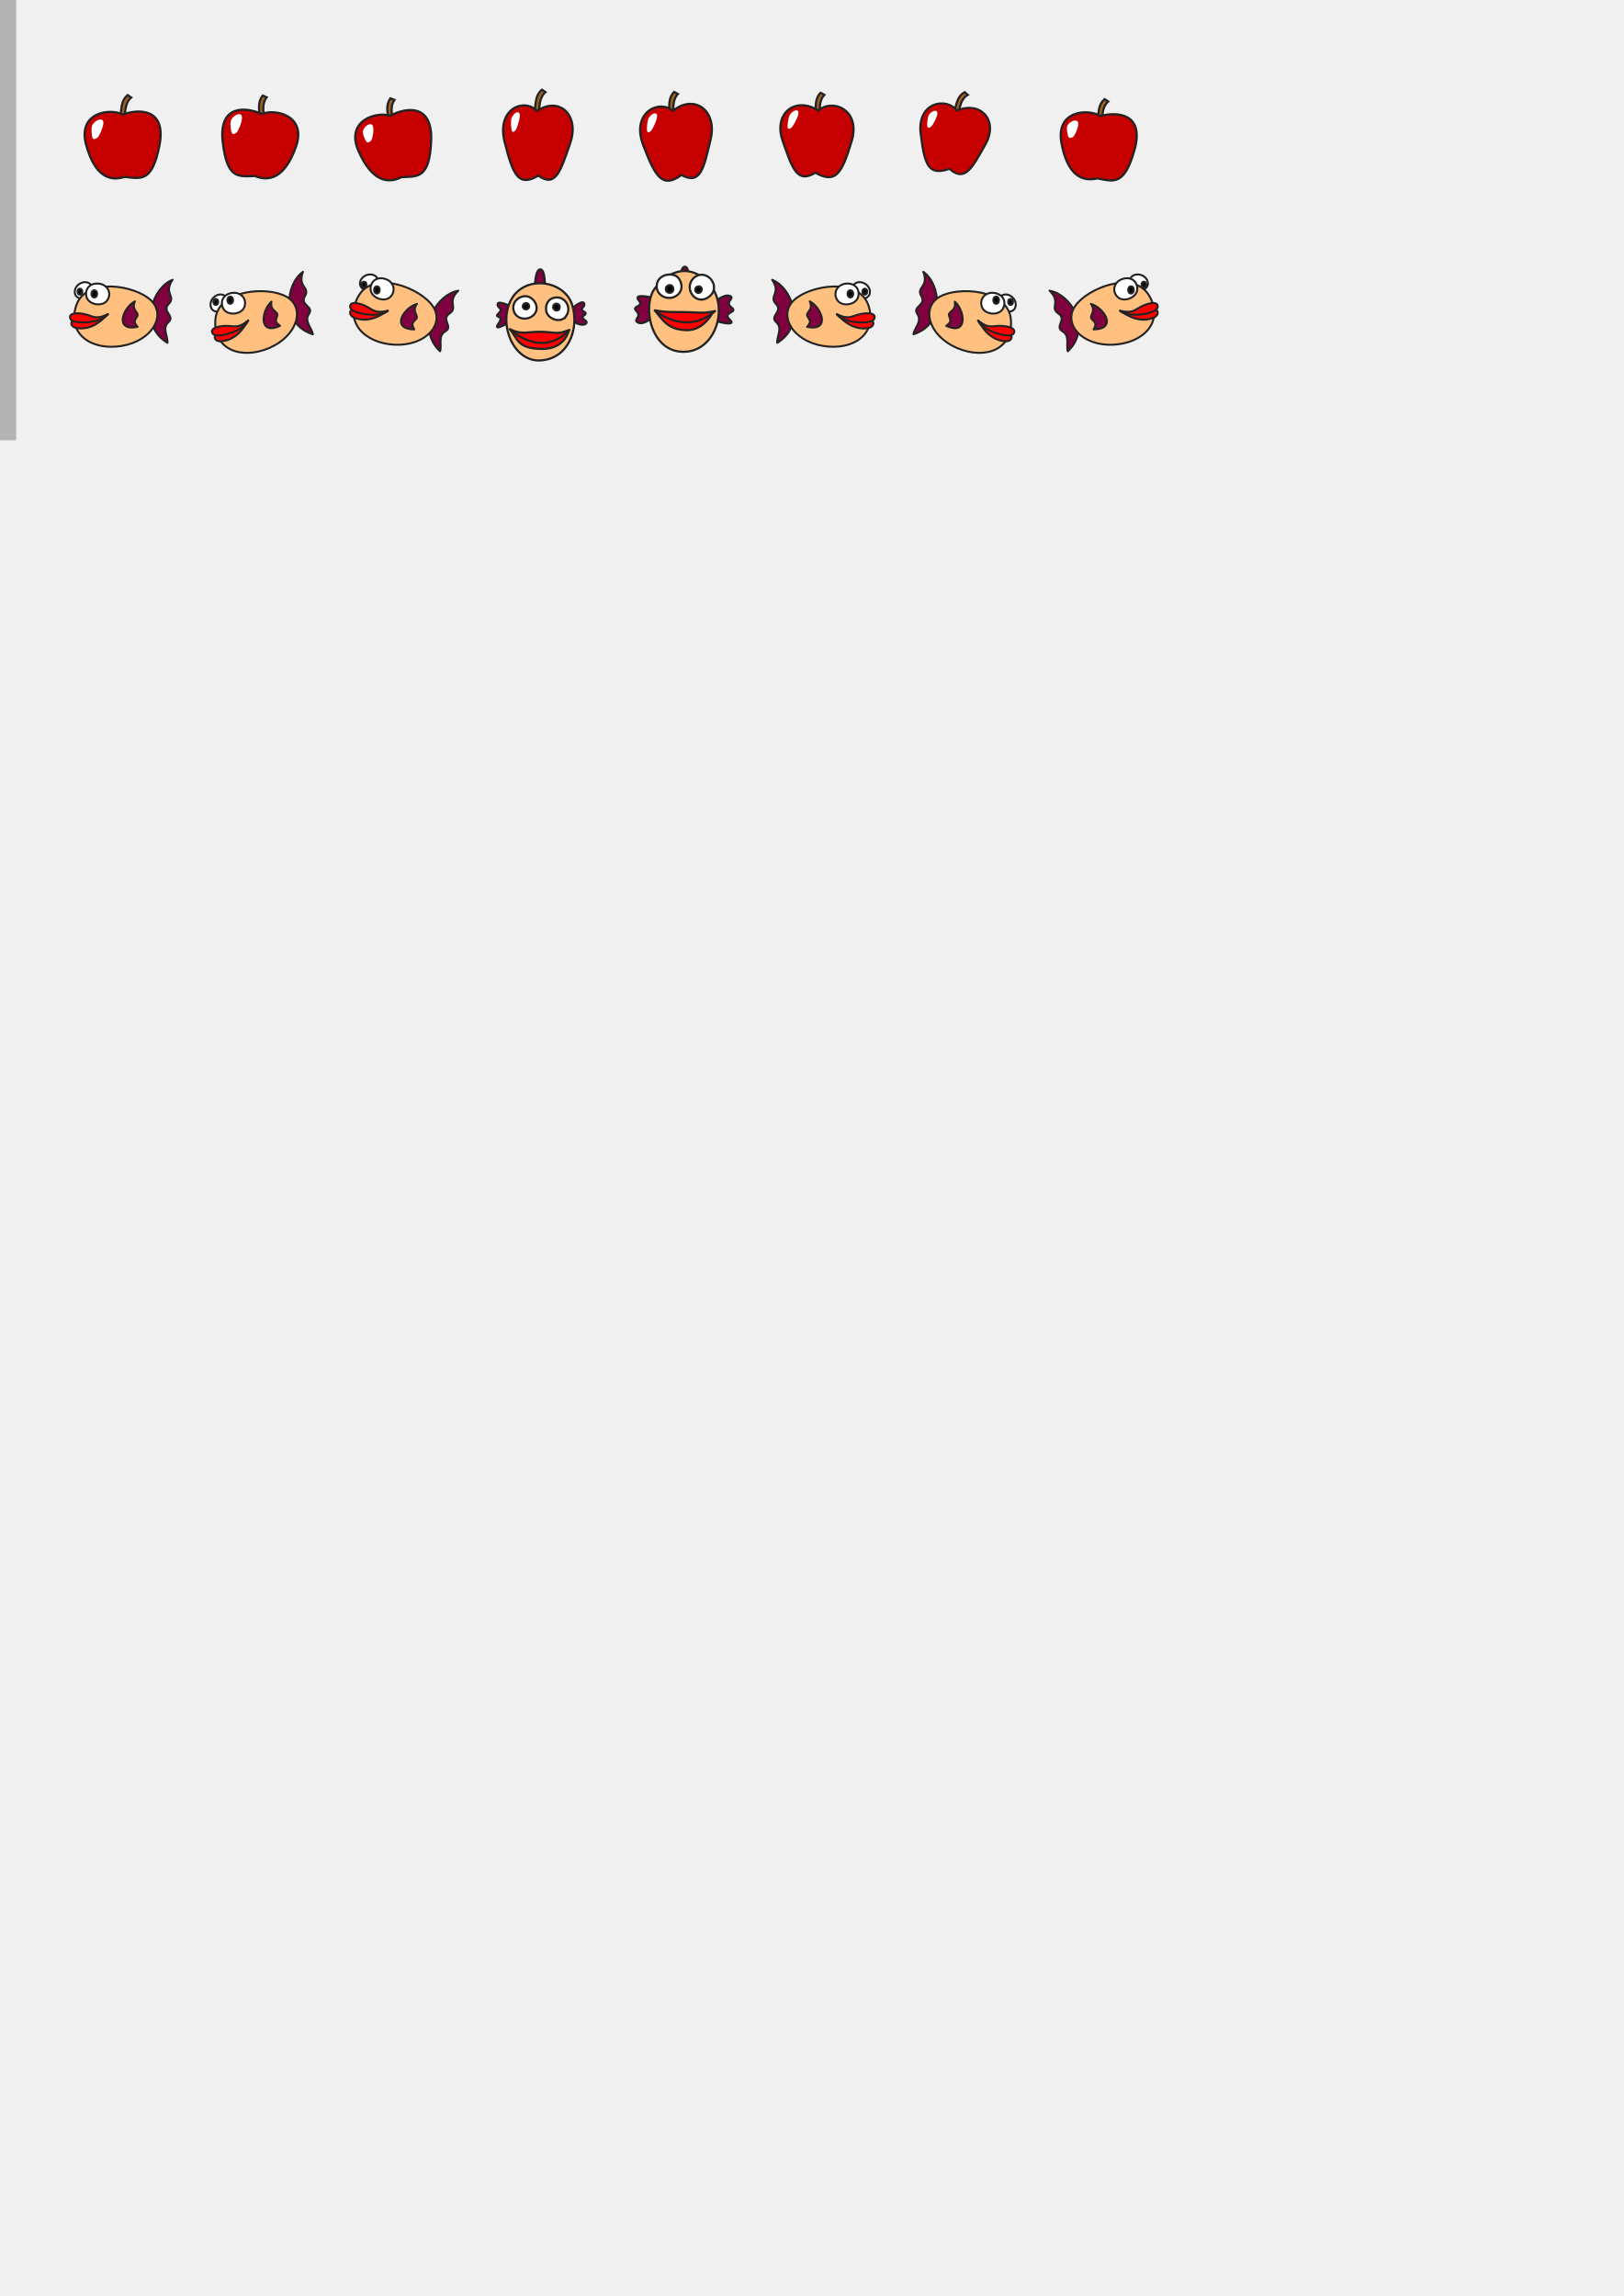
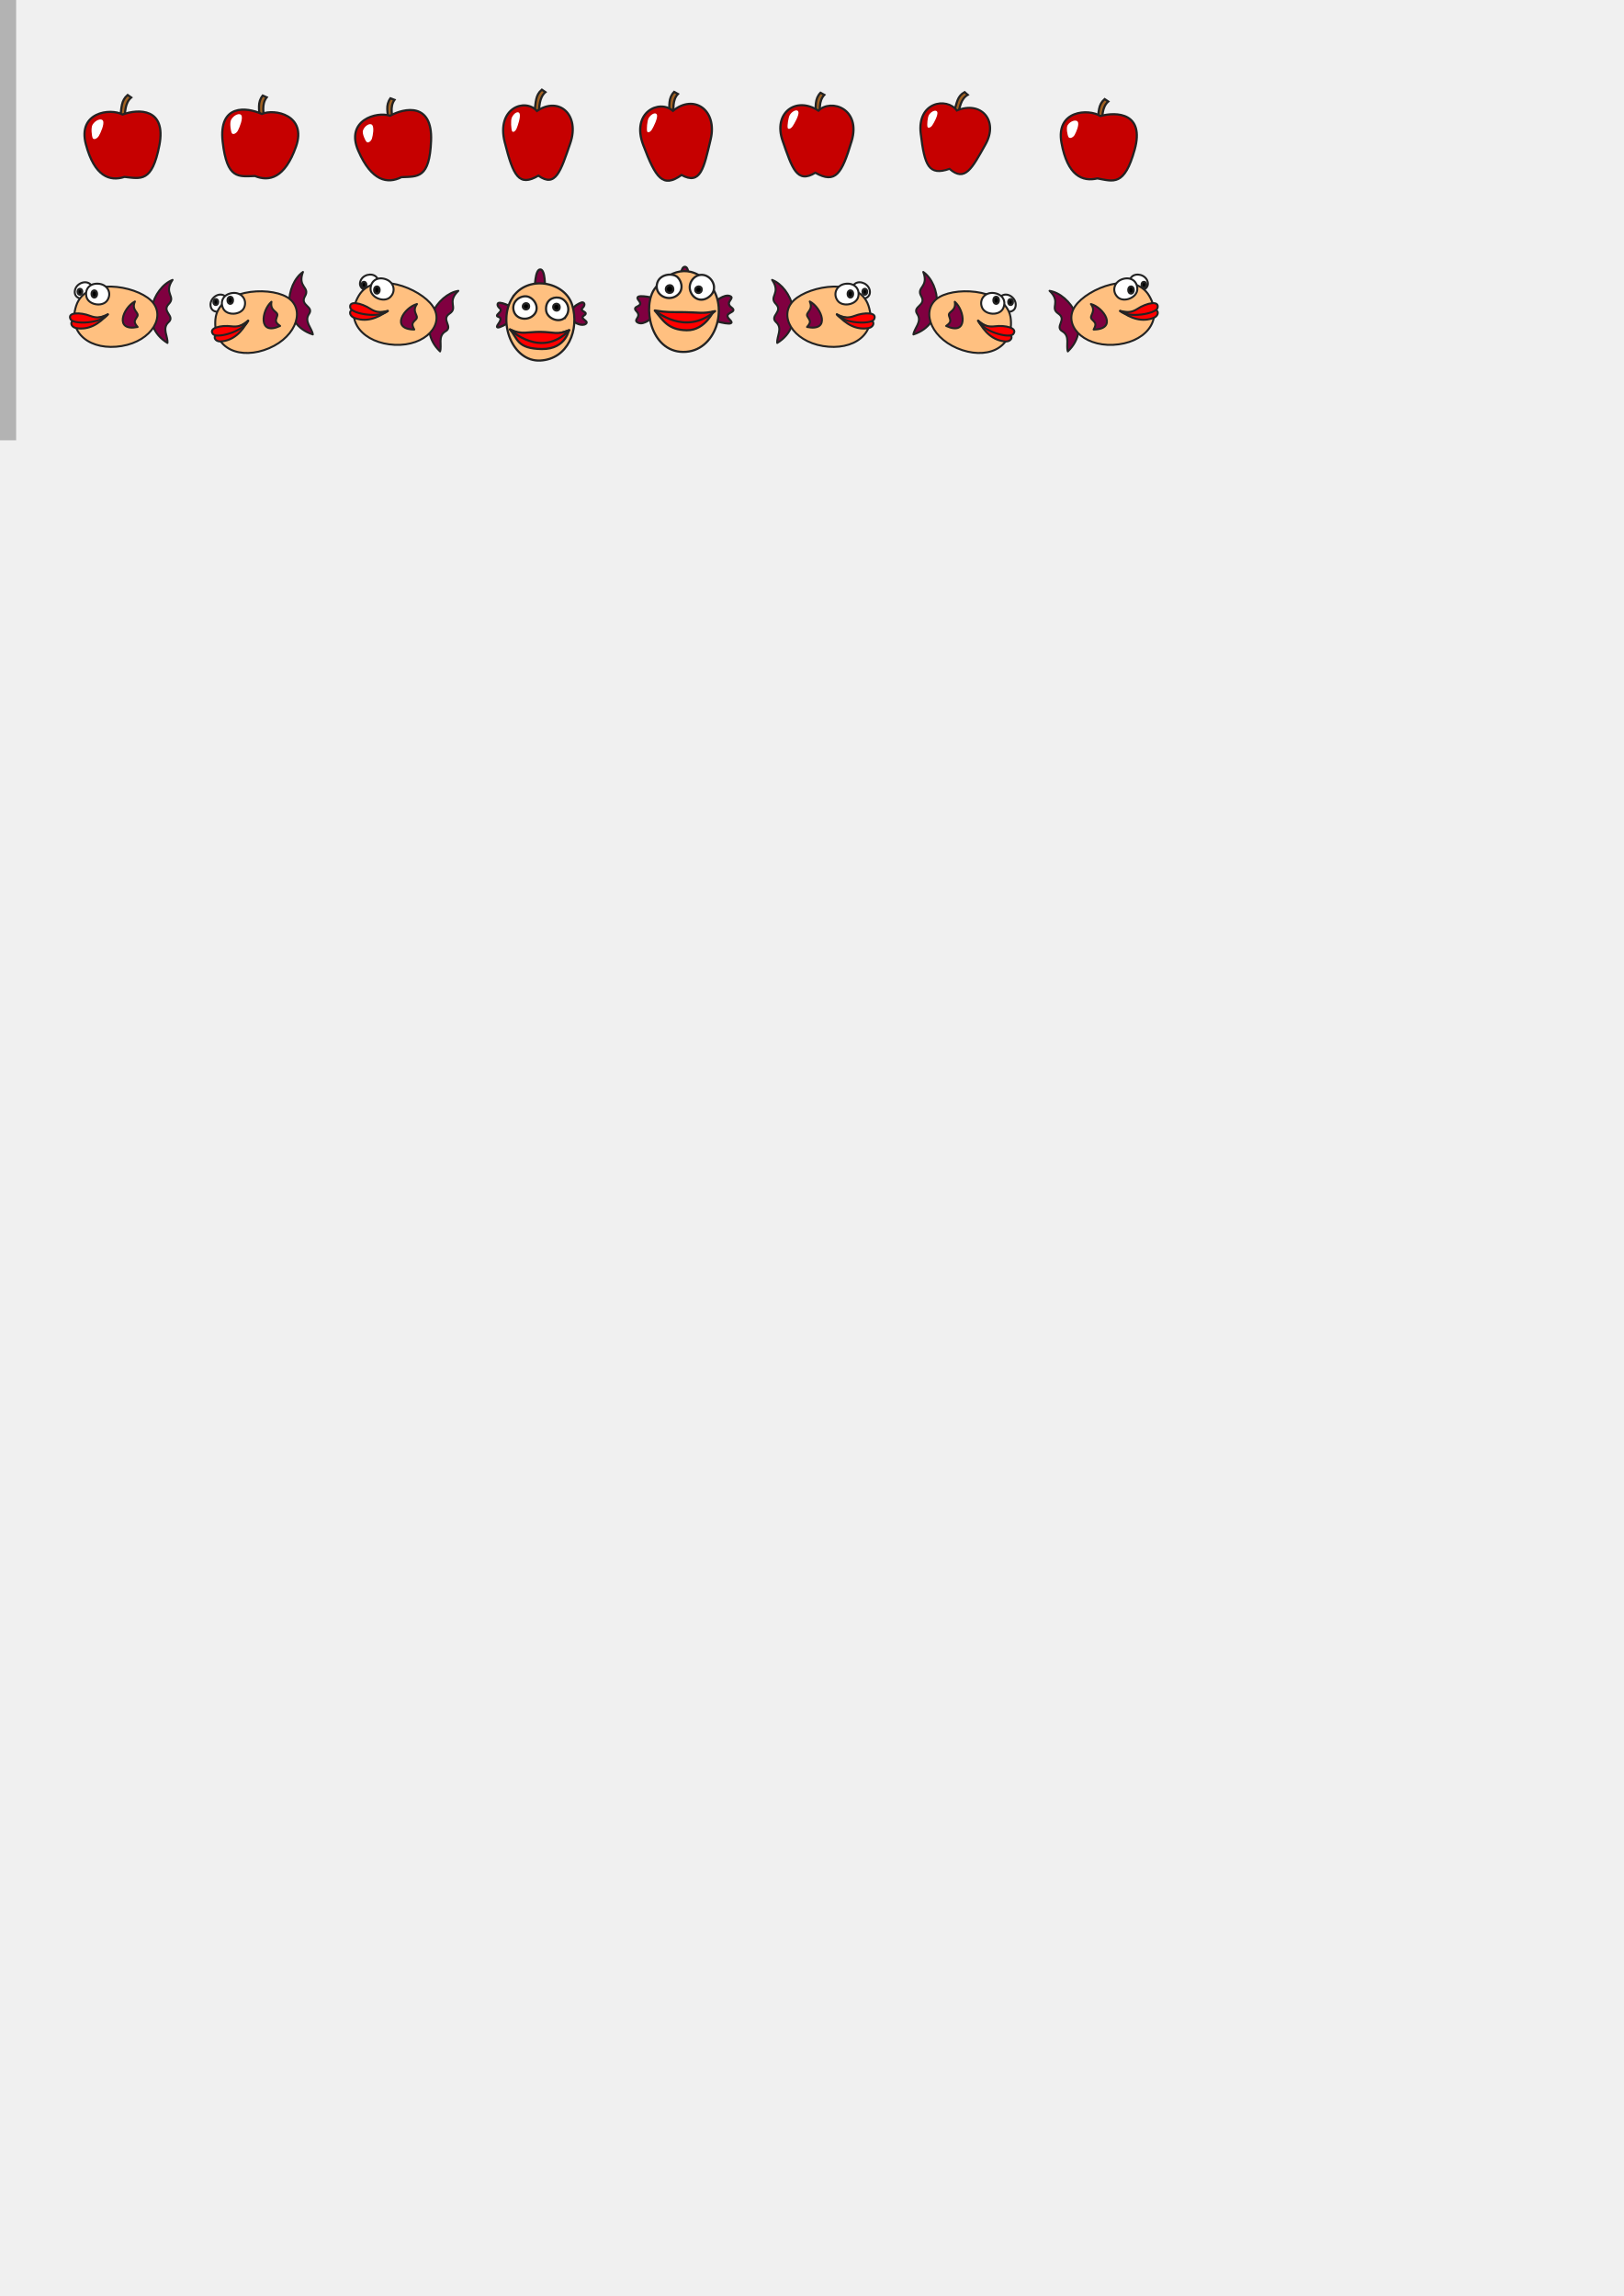
<svg xmlns="http://www.w3.org/2000/svg" xmlns:xlink="http://www.w3.org/1999/xlink" id="svg2" height="100%" viewBox="0 0 744.094 1052.362" width="100%" version="1.1">
  <rect id="rect3151" height="211.3" width="135.2" y="-9.488" x="-127.8" fill="#b3b3b3" />
  <g id="layer1" stroke="#232323">
-     <g id="apples" transform="translate(-14.2857,-170)">
-       <path id="apple_red_1" d="m-37.63,235.4c3.92,15.66,6.525,20.57,15.44,15.37,7.912,5.627,10.15-1.926,14.61-14.88,4.468-12.95-5.078-21.65-15.28-14.76-5.452-6.069-18.7-1.39-14.78,14.27z" fill="#c60000" />
-       <path id="apple_red_2" d="m-95.95,237c3.92,14.76,10.93,17.13,17.7,14.94,7.46,0.782,12.63,2.706,15.97-14.47,3.337-17.18-9.598-16.78-16.86-14.14-5.678-3.007-20.73-1.084-16.81,13.68z" fill="#c60000" />
-       <path id="apple_stem_1" d="m-23.3,201.6c0.671-4.455,0.336-7.628,3.38-10.25l1.646,1.135c-2.977,2.538-2.767,6.957-3.076,10.08z" fill="#a16121" />
-       <path id="apple_reflection" d="m-54.99,265.6c-0.497-0.871-0.909-4.814-0.125-6.159,1.269-2.172,4.139-3.241,4.823-1.808,0.717,1.488-1.104,5.5-1.887,6.856-0.784,1.334-2.315,1.949-2.811,1.111z" stroke="none" fill="#FFF" />
+     <g id="apples" transform="translate(-14.29 -170)">
+       <path id="apple_red_1" d="m-37.63 235.4c3.92 15.66 6.525 20.57 15.44 15.37 7.912 5.627 10.15-1.926 14.61-14.88 4.468-12.95-5.078-21.65-15.28-14.76-5.452-6.069-18.7-1.39-14.78 14.27z" fill="#c60000" />
+       <path id="apple_red_2" d="m-95.95 237c3.92 14.76 10.93 17.13 17.7 14.94 7.46 0.782 12.63 2.706 15.97-14.47 3.337-17.18-9.598-16.78-16.86-14.14-5.678-3.007-20.73-1.084-16.81 13.68z" fill="#c60000" />
+       <path id="apple_stem_1" d="m-23.3 201.6c0.671-4.455 0.336-7.628 3.38-10.25l1.646 1.135c-2.977 2.538-2.767 6.957-3.076 10.08z" fill="#a16121" />
+       <path id="apple_reflection" d="m-54.99 265.6c-0.497-0.871-0.909-4.814-0.125-6.159 1.269-2.172 4.139-3.241 4.823-1.808 0.717 1.488-1.104 5.5-1.887 6.856-0.784 1.334-2.315 1.949-2.811 1.111z" stroke="none" fill="#FFF" />
      <g id="apple_1">
-         <use id="use12" xlink:href="#apple_stem_1" transform="translate(92.68951,22.20174)" />
-         <use id="use14" xlink:href="#apple_red_2" transform="translate(149.6473,-0.852582)" />
-         <use id="use16" xlink:href="#apple_reflection" transform="translate(111.7868,-32.23555)" />
-         <path id="path18" stroke="none" d="m38.69,263.8,59.75,0,0-59.67-59.75,0,0,59.67z" fill="none" />
+         <use xlink:href="#apple_stem_1" transform="translate(92.69 22.2)" />
+         <use xlink:href="#apple_red_2" transform="translate(149.6 -.8526)" />
+         <use xlink:href="#apple_reflection" transform="translate(111.8 -32.24)" />
+         <path stroke="none" d="m38.69 263.8h59.75v-59.67h-59.75v59.67z" fill="none" />
      </g>
      <g id="apple_2">
-         <use id="use21" xlink:href="#apple_stem_1" transform="matrix(0.9818986,-0.1894073,0.1894073,0.9818986,118.0028,22.13813)" />
-         <use id="use23" xlink:href="#apple_red_2" transform="matrix(-0.9968448,-0.07937564,-0.07937564,0.9968448,73.10634,-6.669655)" />
-         <use id="use25" xlink:href="#apple_reflection" transform="matrix(0.9992911,-0.03764753,0.03764753,0.9992911,165.5493,-36.42401)" />
-         <path id="path27" stroke="none" d="m102.7,263.9,59.75,0,0-59.67-59.75,0,0,59.67z" fill="none" />
+         <use xlink:href="#apple_stem_1" transform="matrix(.9819 -.1894 .1894 .9819 118 22.14)" />
+         <use xlink:href="#apple_red_2" transform="matrix(-.9968 -.07938 -.07938 .9968 73.11 -6.67)" />
+         <use xlink:href="#apple_reflection" transform="matrix(.9993 -.03765 .03765 .9993 165.5 -36.42)" />
+         <path stroke="none" d="m102.7 263.9h59.75v-59.67h-59.75v59.67z" fill="none" />
      </g>
      <g id="apple_3">
-         <use id="use30" xlink:href="#apple_stem_1" transform="matrix(0.9705083,-0.2410677,0.2410677,0.9705083,166.4029,24.55362)" />
-         <use id="use32" xlink:href="#apple_red_2" transform="matrix(0.988504,-0.1511946,0.1511946,0.988504,237.5412,-9.670511)" />
-         <use id="use34" xlink:href="#apple_reflection" transform="matrix(0.9659258,-0.2273678,0.258819,0.8485483,166.7447,-2.798553)" />
-         <path id="path36" stroke="none" d="m166.6,263.8,59.75,0,0-59.67-59.75,0,0,59.67z" fill="none" />
+         <use xlink:href="#apple_stem_1" transform="matrix(.9705 -.2411 .2411 .9705 166.4 24.55)" />
+         <use xlink:href="#apple_red_2" transform="matrix(.9885 -.1512 .1512 .9885 237.5 -9.671)" />
+         <use xlink:href="#apple_reflection" transform="matrix(.9659 -.2274 .2588 .8485 166.7 -2.799)" />
+         <path stroke="none" d="m166.6 263.8h59.75v-59.67h-59.75v59.67z" fill="none" />
      </g>
-       <g id="apple_4" transform="translate(24.2219,-30.2638)">
-         <use id="use39" xlink:href="#apple_stem_1" transform="translate(258.3196,50)" />
-         <use id="use41" xlink:href="#apple_red_1" transform="translate(258.9589,30)" />
-         <use id="use43" xlink:href="#apple_reflection" transform="matrix(0.7436193,0,0,1,265.5501,-5.278578)" />
-         <path id="path45" stroke="none" d="m207.5,294.1,59.75,0,0-59.67-59.75,0,0,59.67z" fill="none" />
+       <g id="apple_4" transform="translate(24.22 -30.26)">
+         <use xlink:href="#apple_stem_1" transform="translate(258.3 50)" />
+         <use xlink:href="#apple_red_1" transform="translate(259 30)" />
+         <use xlink:href="#apple_reflection" transform="matrix(.7436 0 0 1 265.6 -5.279)" />
+         <path stroke="none" d="m207.5 294.1h59.75v-59.67h-59.75v59.67z" fill="none" />
      </g>
      <g id="apple_5">
-         <use id="use48" xlink:href="#apple_stem_1" transform="matrix(0.9943484,-0.1061658,0.1061658,0.9943484,322.6732,19.74243)" />
-         <use id="use50" xlink:href="#apple_red_1" transform="matrix(1.025151,-0.1061658,0.1094547,0.9943484,321.8902,-1.490993)" />
-         <use id="use52" xlink:href="#apple_reflection" transform="matrix(0.7367018,0.101193,-0.1360817,0.9906976,387.5163,-27.39863)" />
-         <path id="path54" stroke="none" d="m294.6,263.9,59.75,0,0-59.67-59.75,0,0,59.67z" fill="none" />
+         <use xlink:href="#apple_stem_1" transform="matrix(.9943 -.1062 .1062 .9943 322.7 19.74)" />
+         <use xlink:href="#apple_red_1" transform="matrix(1.025 -.1062 .1095 .9943 321.9 -1.491)" />
+         <use xlink:href="#apple_reflection" transform="matrix(.7367 .1012 -.1361 .9907 387.5 -27.4)" />
+         <path stroke="none" d="m294.6 263.9h59.75v-59.67h-59.75v59.67z" fill="none" />
      </g>
      <g id="apple_6">
-         <use id="use57" xlink:href="#apple_stem_1" transform="matrix(0.9944635,-0.1050829,0.1050829,0.9944635,390.0122,20.12989)" />
-         <use id="use59" xlink:href="#apple_red_1" transform="matrix(-1.050244,-0.02543596,-0.02420621,0.9604891,370.7054,7.74591)" />
-         <use id="use61" xlink:href="#apple_reflection" transform="matrix(0.7298323,0.1425289,-0.1916693,0.9814596,466.2946,-24.28166)" />
-         <path id="path63" stroke="none" d="m356.7,263.8,59.75,0,0-59.67-59.75,0,0,59.67z" fill="none" />
+         <use xlink:href="#apple_stem_1" transform="matrix(.9945 -.1051 .1051 .9945 390 20.13)" />
+         <use xlink:href="#apple_red_1" transform="matrix(-1.05 -.02544 -.02421 .9605 370.7 7.746)" />
+         <use xlink:href="#apple_reflection" transform="matrix(.7298 .1425 -.1917 .9815 466.3 -24.28)" />
+         <path stroke="none" d="m356.7 263.8h59.75v-59.67h-59.75v59.67z" fill="none" />
      </g>
      <g id="apple_7">
-         <use id="use66" xlink:href="#apple_stem_1" transform="matrix(0.9887932,0.1492913,-0.1357393,0.8990347,502.0321,43.15192)" />
-         <use id="use68" xlink:href="#apple_red_1" transform="matrix(0.9887932,0.1492913,-0.1357393,0.8990347,505.379,25.26666)" />
-         <use id="use70" xlink:href="#apple_reflection" transform="matrix(0.7352857,0.1110159,-0.1357393,0.8990347,515.7809,-4.561896)" />
-         <path id="path72" stroke="none" d="m421.6,263.9,59.75,0,0-59.66-59.75,0,0,59.66z" fill="none" />
+         <use xlink:href="#apple_stem_1" transform="matrix(.9888 .1493 -.1357 .899 502 43.15)" />
+         <use xlink:href="#apple_red_1" transform="matrix(.9888 .1493 -.1357 .899 505.4 25.27)" />
+         <use xlink:href="#apple_reflection" transform="matrix(.7353 .111 -.1357 .899 515.8 -4.562)" />
+         <path stroke="none" d="m421.6 263.9h59.75v-59.66h-59.75v59.66z" fill="none" />
      </g>
      <g id="apple_8">
-         <use id="use75" xlink:href="#apple_stem_1" transform="matrix(0.9999196,-0.01267916,0.01267916,0.9999196,537.9763,23.8311)" />
-         <use id="use77" xlink:href="#apple_red_2" transform="matrix(0.9968804,0.07892757,-0.07892757,0.9968804,615.057,6.786755)" />
-         <use id="use79" xlink:href="#apple_reflection" transform="matrix(0.9923249,-3.9071518e-4,0.05785738,0.8852536,543.2095,-2.265638)" />
-         <path id="path81" stroke="none" d="m485.9,263.9,59.75,0,0-59.66-59.75,0,0,59.66z" fill="none" />
+         <use xlink:href="#apple_stem_1" transform="matrix(.9999 -.01268 .01268 .9999 538 23.83)" />
+         <use xlink:href="#apple_red_2" transform="matrix(.9969 .07893 -.07893 .9969 615.1 6.787)" />
+         <use xlink:href="#apple_reflection" transform="matrix(.9923 -.0003907 .05786 .8853 543.2 -2.266)" />
+         <path stroke="none" d="m485.9 263.9h59.75v-59.66h-59.75v59.66z" fill="none" />
      </g>
    </g>
-     <g id="fishes" transform="translate(-17.14284,-217.1429)">
-       <g id="fish_sideways" stroke-linejoin="round" transform="matrix(0.908876,0,0,0.908876,-3.25683,34.3123)" fill-rule="evenodd">
-         <path id="path85" d="m16.15,340.3c-4.734,6.995,1.89,8.205-1.906,12.15-3.796,3.94,3.355,6.01-0.112,9.172s-0.212,7.247-0.561,10.49c-14.77-9.042-7.195-28.03,2.579-31.8z" fill="#800040" />
-         <path id="path87" d="m-33.15,346.1c0.272-3.592,4.736-5.724,7.379-3.964s2.733,7.029-0.394,7.694c-3.127,0.665-7.257-0.138-6.985-3.73z" fill="#FFF" />
-         <path id="path89" d="m5.182,350.6c8.047,7.63,0.686,20.5-14.65,23.06-15.34,2.557-27.75-6.13-22.93-20.44,4.815-14.31,29.54-10.24,37.58-2.614z" fill="#ffc080" />
-         <path id="path91" d="m-20.69,342.3c-4.228-0.615-7.454,2.052-6.628,6.333,0.826,4.281,8.071,5.544,10.51,2.061,2.44-3.483,0.346-7.779-3.883-8.394z" fill="#FFF" />
-         <path id="path93" d="m-2.83,351.2c-2.037,4.551,2.373,5.488,1.171,7.542-1.203,2.054-2.167,2.644,0.191,5.315-12.08,2.424-7.33-9.812-1.362-12.86z" fill="#800040" />
-         <path id="path95" d="m-32.56,364.6c-2.807-0.687-2.698-3.12-1.728-3.428,0.971-0.308,12.37-0.482,17.77-3.553-4.402,4.916-9.632,8.141-16.04,6.982z" fill="#F00" />
-         <path id="path97" d="m-25.26,358.5c5.072,1.978,8.831-0.74,8.831-0.74-3.701,4.555-16.92,5.106-18.76,2.542-2.101-3.783,4.852-3.78,9.924-1.802z" fill="#F00" />
+     <g id="fishes" transform="translate(-17.14 -217.1)">
+       <g id="fish_sideways" stroke-linejoin="round" transform="matrix(.9089 0 0 .9089 -3.257 34.31)" fill-rule="evenodd">
+         <path d="m16.15 340.3c-4.734 6.995 1.89 8.205-1.906 12.15-3.796 3.94 3.355 6.01-0.112 9.172s-0.212 7.247-0.561 10.49c-14.77-9.042-7.195-28.03 2.579-31.8z" fill="#800040" />
+         <path d="m-33.15 346.1c0.272-3.592 4.736-5.724 7.379-3.964s2.733 7.029-0.394 7.694c-3.127 0.665-7.257-0.138-6.985-3.73z" fill="#FFF" />
+         <path d="m5.182 350.6c8.047 7.63 0.686 20.5-14.65 23.06-15.34 2.557-27.75-6.13-22.93-20.44 4.815-14.31 29.54-10.24 37.58-2.614z" fill="#ffc080" />
+         <path d="m-20.69 342.3c-4.228-0.615-7.454 2.052-6.628 6.333 0.826 4.281 8.071 5.544 10.51 2.061 2.44-3.483 0.346-7.779-3.883-8.394z" fill="#FFF" />
+         <path d="m-2.83 351.2c-2.037 4.551 2.373 5.488 1.171 7.542-1.203 2.054-2.167 2.644 0.191 5.315-12.08 2.424-7.33-9.812-1.362-12.86z" fill="#800040" />
+         <path d="m-32.56 364.6c-2.807-0.687-2.698-3.12-1.728-3.428 0.971-0.308 12.37-0.482 17.77-3.553-4.402 4.916-9.632 8.141-16.04 6.982z" fill="#F00" />
+         <path d="m-25.26 358.5c5.072 1.978 8.831-0.74 8.831-0.74-3.701 4.555-16.92 5.106-18.76 2.542-2.101-3.783 4.852-3.78 9.924-1.802z" fill="#F00" />
      </g>
      <g id="fish_1">
-         <path id="path100" stroke="none" d="m44.1,389.4,56.41,0,0-56.41-56.41,0,0,56.41z" fill="none" />
-         <use id="use102" xlink:href="#fish_sideways" transform="translate(84.79818,1.77165)" />
-         <path id="path104" d="m61.6,351.8c0,2.207-2.489,2.207-2.489,0,0-2.113,2.489-2.113,2.489,0z" />
-         <path id="path106" d="m54.84,350.8c0,1.843-2.125,1.843-2.125,0,0-1.737,2.125-1.737,2.125,0z" />
+         <path stroke="none" d="m44.1 389.4h56.41v-56.41h-56.41v56.41z" fill="none" />
+         <use xlink:href="#fish_sideways" transform="translate(84.8 1.772)" />
+         <path d="m61.6 351.8c0 2.207-2.489 2.207-2.489 0 0-2.113 2.489-2.113 2.489 0z" />
+         <path d="m54.84 350.8c0 1.843-2.125 1.843-2.125 0 0-1.737 2.125-1.737 2.125 0z" />
      </g>
      <g id="fish_2">
-         <path id="path109" stroke="none" d="m108.6,389.4,56.41,0,0-56.41-56.41,0,0,56.41z" fill="none" />
-         <use id="use111" xlink:href="#fish_sideways" transform="matrix(0.97199,-0.235024,0.235024,0.97199,64.12932,10.4357)" />
-         <path id="path113" d="m123.9,354.7c0,2.207-2.489,2.207-2.489,0,0-2.113,2.489-2.113,2.489,0z" />
-         <path id="path115" d="m117.1,355.5c0,1.843-2.125,1.843-2.125,0,0-1.737,2.125-1.737,2.125,0z" />
+         <path stroke="none" d="m108.6 389.4h56.41v-56.41h-56.41v56.41z" fill="none" />
+         <use xlink:href="#fish_sideways" transform="matrix(.972 -.235 .235 .972 64.13 10.44)" />
+         <path d="m123.9 354.7c0 2.207-2.489 2.207-2.489 0 0-2.113 2.489-2.113 2.489 0z" />
+         <path d="m117.1 355.5c0 1.843-2.125 1.843-2.125 0 0-1.737 2.125-1.737 2.125 0z" />
      </g>
      <g id="fish_3">
-         <path id="path118" stroke="none" d="m173.1,389.5,56.41,0,0-56.41-56.41,0,0,56.41z" fill="none" />
-         <use id="use120" xlink:href="#fish_sideways" transform="matrix(0.977676,0.210119,-0.210119,0.977676,288.208,12.05057)" />
-         <path id="path122" d="m191.1,350c0,2.207-2.489,2.207-2.489,0,0-2.113,2.489-2.113,2.489,0z" />
-         <path id="path124" d="m185,347.6c0,1.843-2.125,1.843-2.125,0,0-1.737,2.125-1.737,2.125,0z" />
+         <path stroke="none" d="m173.1 389.5h56.41v-56.41h-56.41v56.41z" fill="none" />
+         <use xlink:href="#fish_sideways" transform="matrix(.9777 .2101 -.2101 .9777 288.2 12.05)" />
+         <path d="m191.1 350c0 2.207-2.489 2.207-2.489 0 0-2.113 2.489-2.113 2.489 0z" />
+         <path d="m185 347.6c0 1.843-2.125 1.843-2.125 0 0-1.737 2.125-1.737 2.125 0z" />
      </g>
      <g id="fish_4">
-         <path id="path127" stroke="none" d="m237.7,389.4,56.41,0,0-56.41-56.41,0,0,56.41z" fill="none" />
-         <path id="path129" d="m264.7,340.6c-2.459,0.047-2.462,8.889-2.462,8.889l4.608-0.322s0.312-8.614-2.146-8.567z" fill="#800040" />
-         <path id="path131" d="m252.2,358.1s-6.881-3.66-7.007-1.547c-0.126,2.114,3.008,1.779,0.409,4.236-2.599,2.457,3.118,0.255-0.056,4.744-3.174,4.49,6.413-1.583,6.413-1.583z" fill="#800040" />
-         <path id="path133" d="m279.2,359.2c1.15-2.078,3.257-2.98,4.363-3.413s2.184,0.864,0.519,2.487c-1.665,1.623,3.217,1.775,0.741,3.383-2.476,1.607,2.397,2.474,0.823,3.802-1.575,1.328-5.058-0.241-5.846-1.338-1.197-1.749-1.796-2.806-0.599-4.919" fill="#800040" />
-         <path id="path135" d="m251.8,353.8c6.728-10.93,24.29-7.88,27.6,3.228,3.312,11.11-1.928,24.64-14.65,25.32-12.72,0.684-19.68-17.61-12.95-28.55z" fill="#ffc080" />
-         <path id="path137" d="m257.8,352.9c-3.584,0.122-6.505,3.482-5.074,7.191s6.88,4.179,9.439,0.886-0.781-8.198-4.365-8.076z" fill="#FFF" />
-         <path id="path139" d="m276.6,362c2.48-3.698-0.112-7.928-3.309-8.449-3.197-0.52-6.175,1.45-5.907,5.615,0.267,4.165,6.737,6.532,9.216,2.833z" fill="#FFF" />
-         <path id="path141" stroke-linejoin="round" d="m277.8,368.5c0.235-1.291-0.796,8.718-12.34,8.574-11.55-0.144-11.04-4.851-14.64-9.034,9.977,5.601,17.61,3.976,26.99,0.46z" fill="#F00" />
-         <path id="path143" stroke-linejoin="round" d="m251,368.2c5.54,2.448,7.688,0.961,13.83,1.016,6.144,0.056,7.646,1.519,13.24-0.791-13.02,13.38-27.08-0.225-27.08-0.225z" fill="#F00" />
-         <path id="path145" d="m259.6,357.5c-0.015,1.948-2.942,1.823-2.853,0,0.088-1.823,2.868-1.948,2.853,0z" />
-         <path id="path147" d="m273.6,357.9c0.002,2.21-2.84,1.943-2.934,0-0.094-1.943,2.932-2.21,2.934,0z" />
+         <path stroke="none" d="m237.7 389.4h56.41v-56.41h-56.41v56.41z" fill="none" />
+         <g fill="#800040">
+           <path d="m264.7 340.6c-2.459 0.047-2.462 8.889-2.462 8.889l4.608-0.322s0.312-8.614-2.146-8.567z" />
+           <path d="m252.2 358.1s-6.881-3.66-7.007-1.547c-0.126 2.114 3.008 1.779 0.409 4.236-2.599 2.457 3.118 0.255-0.056 4.744-3.174 4.49 6.413-1.583 6.413-1.583z" />
+           <path d="m279.2 359.2c1.15-2.078 3.257-2.98 4.363-3.413s2.184 0.864 0.519 2.487c-1.665 1.623 3.217 1.775 0.741 3.383-2.476 1.607 2.397 2.474 0.823 3.802-1.575 1.328-5.058-0.241-5.846-1.338-1.197-1.749-1.796-2.806-0.599-4.919" />
+         </g>
+         <path d="m251.8 353.8c6.728-10.93 24.29-7.88 27.6 3.228 3.312 11.11-1.928 24.64-14.65 25.32-12.72 0.684-19.68-17.61-12.95-28.55z" fill="#ffc080" />
+         <path d="m257.8 352.9c-3.584 0.122-6.505 3.482-5.074 7.191s6.88 4.179 9.439 0.886-0.781-8.198-4.365-8.076z" fill="#FFF" />
+         <path d="m276.6 362c2.48-3.698-0.112-7.928-3.309-8.449-3.197-0.52-6.175 1.45-5.907 5.615 0.267 4.165 6.737 6.532 9.216 2.833z" fill="#FFF" />
+         <path stroke-linejoin="round" d="m277.8 368.5c0.235-1.291-0.796 8.718-12.34 8.574-11.55-0.144-11.04-4.851-14.64-9.034 9.977 5.601 17.61 3.976 26.99 0.46z" fill="#F00" />
+         <path stroke-linejoin="round" d="m251 368.2c5.54 2.448 7.688 0.961 13.83 1.016 6.144 0.056 7.646 1.519 13.24-0.791-13.02 13.38-27.08-0.225-27.08-0.225z" fill="#F00" />
+         <path d="m259.6 357.5c-0.015 1.948-2.942 1.823-2.853 0 0.088-1.823 2.868-1.948 2.853 0z" />
+         <path d="m273.6 357.9c0.002 2.21-2.84 1.943-2.934 0-0.094-1.943 2.932-2.21 2.934 0z" />
      </g>
      <g id="fish_5">
-         <path id="path150" d="m309.6,365c-2.729-1.289,1.901-2.496-0.751-5.246s3.81-1.597,0.959-5.031,6.789-1.033,6.789-1.033l-0.297,8.707s-3.971,3.891-6.7,2.603z" fill="#800040" />
-         <path id="path152" stroke="none" d="m302.2,389.4,56.41,0,0-56.41-56.41,0,0,56.41z" fill="none" />
-         <path id="path154" d="m331,339.4c-1.92,0.026-1.943,5.059-1.943,5.059l3.726,0.23s0.137-5.315-1.783-5.289z" fill="#800040" />
-         <path id="path156" d="m351.6,352.8c2.649,1.009-2.66,2.696,0.751,5.246,3.411,2.551-4.569,1.956-0.799,5.591,3.77,3.634-6.949,0.473-6.949,0.473l0.297-8.707s4.051-3.612,6.7-2.603z" fill="#800040" />
-         <path id="path158" d="m330.2,378.4c-15.08-0.122-18.91-21.33-12.87-29.19,6.036-7.861,16.09-12.03,25.04-1.74s2.913,31.05-12.16,30.93z" fill="#ffc080" />
-         <path id="path160" d="m327.7,344.2c-2.176-2.209-8.666-1.616-9.524,3.232-0.859,4.848,4.631,7.707,8.511,5.528,3.879-2.179,3.189-6.552,1.014-8.76z" fill="#FFF" />
-         <path id="path162" d="m333.5,350.5c1.288,3.904,5.699,5.519,9.248,2.069s0.722-8.759-3.217-9.426c-3.939-0.666-7.319,3.453-6.031,7.357z" fill="#FFF" />
-         <path id="path164" d="m322.3,349.8c-0.178-2.179,3.061-2.865,3.362-0.396,0.301,2.47-3.184,2.574-3.362,0.396z" />
-         <path id="path166" d="m338.7,349.9c-0.162,2.087-2.987,1.892-2.934,0,0.053-1.892,3.096-2.087,2.934,0z" />
-         <path id="path168" stroke-linejoin="round" d="m344.2,359.9c0.235-1.291-3.513,8.718-12.34,8.574-8.83-0.144-11.04-4.851-14.64-9.034,9.977,5.601,17.61,3.976,26.99,0.46z" fill="#F00" />
-         <path id="path170" stroke-linejoin="round" d="m317.3,359.4c5.301,0.93,7.448,0.721,13.59,0.777,6.144,0.056,8.285,0.88,13.96-0.472-13.81,11.8-27.56-0.305-27.56-0.305z" fill="#F00" />
+         <path d="m309.6 365c-2.729-1.289 1.901-2.496-0.751-5.246s3.81-1.597 0.959-5.031 6.789-1.033 6.789-1.033l-0.297 8.707s-3.971 3.891-6.7 2.603z" fill="#800040" />
+         <path stroke="none" d="m302.2 389.4h56.41v-56.41h-56.41v56.41z" fill="none" />
+         <path d="m331 339.4c-1.92 0.026-1.943 5.059-1.943 5.059l3.726 0.23s0.137-5.315-1.783-5.289z" fill="#800040" />
+         <path d="m351.6 352.8c2.649 1.009-2.66 2.696 0.751 5.246 3.411 2.551-4.569 1.956-0.799 5.591 3.77 3.634-6.949 0.473-6.949 0.473l0.297-8.707s4.051-3.612 6.7-2.603z" fill="#800040" />
+         <path d="m330.2 378.4c-15.08-0.122-18.91-21.33-12.87-29.19 6.036-7.861 16.09-12.03 25.04-1.74s2.913 31.05-12.16 30.93z" fill="#ffc080" />
+         <path d="m327.7 344.2c-2.176-2.209-8.666-1.616-9.524 3.232-0.859 4.848 4.631 7.707 8.511 5.528 3.879-2.179 3.189-6.552 1.014-8.76z" fill="#FFF" />
+         <path d="m333.5 350.5c1.288 3.904 5.699 5.519 9.248 2.069s0.722-8.759-3.217-9.426c-3.939-0.666-7.319 3.453-6.031 7.357z" fill="#FFF" />
+         <path d="m322.3 349.8c-0.178-2.179 3.061-2.865 3.362-0.396 0.301 2.47-3.184 2.574-3.362 0.396z" />
+         <path d="m338.7 349.9c-0.162 2.087-2.987 1.892-2.934 0 0.053-1.892 3.096-2.087 2.934 0z" />
+         <path stroke-linejoin="round" d="m344.2 359.9c0.235-1.291-3.513 8.718-12.34 8.574-8.83-0.144-11.04-4.851-14.64-9.034 9.977 5.601 17.61 3.976 26.99 0.46z" fill="#F00" />
+         <path stroke-linejoin="round" d="m317.3 359.4c5.301 0.93 7.448 0.721 13.59 0.777 6.144 0.056 8.285 0.88 13.96-0.472-13.81 11.8-27.56-0.305-27.56-0.305z" fill="#F00" />
      </g>
      <g id="fish_6">
-         <path id="path173" stroke="none" d="m423.1,389.4-56.41,0,0-56.41,56.41,0,0,56.41z" fill="none" />
-         <use id="use175" xlink:href="#fish_sideways" transform="matrix(-1,0,0,1,382.4108,1.77165)" />
-         <path id="path177" d="m405.6,351.8c0,2.207,2.489,2.207,2.489,0,0-2.113-2.489-2.113-2.489,0z" />
-         <path id="path179" d="m412.4,350.8c0,1.843,2.125,1.843,2.125,0,0-1.737-2.125-1.737-2.125,0z" />
+         <path stroke="none" d="m423.1 389.4h-56.41v-56.41h56.41v56.41z" fill="none" />
+         <use xlink:href="#fish_sideways" transform="matrix(-1 0 0 1 382.4 1.772)" />
+         <path d="m405.6 351.8c0 2.207 2.489 2.207 2.489 0 0-2.113-2.489-2.113-2.489 0z" />
+         <path d="m412.4 350.8c0 1.843 2.125 1.843 2.125 0 0-1.737-2.125-1.737-2.125 0z" />
      </g>
      <g id="fish_7">
-         <path id="path182" stroke="none" d="m487.7,389.4-56.41,0,0-56.41,56.41,0,0,56.41z" fill="none" />
-         <use id="use184" xlink:href="#fish_sideways" transform="matrix(-0.97199,-0.235024,-0.235024,0.97199,532.1237,10.4357)" />
-         <path id="path186" d="m472.4,354.7c0,2.207,2.489,2.207,2.489,0,0-2.113-2.489-2.113-2.489,0z" />
-         <path id="path188" d="m479.2,355.5c0,1.843,2.125,1.843,2.125,0,0-1.737-2.125-1.737-2.125,0z" />
+         <path stroke="none" d="m487.7 389.4h-56.41v-56.41h56.41v56.41z" fill="none" />
+         <use xlink:href="#fish_sideways" transform="matrix(-.972 -.235 -.235 .972 532.1 10.44)" />
+         <path d="m472.4 354.7c0 2.207 2.489 2.207 2.489 0 0-2.113-2.489-2.113-2.489 0z" />
+         <path d="m479.2 355.5c0 1.843 2.125 1.843 2.125 0 0-1.737-2.125-1.737-2.125 0z" />
      </g>
      <g id="fish_8">
-         <path id="path191" stroke="none" d="m552.2,389.5-56.41,0,0-56.41,56.41,0,0,56.41z" fill="none" />
-         <use id="use193" xlink:href="#fish_sideways" transform="matrix(-0.977676,0.210119,0.210119,0.977676,437.089,12.05057)" />
-         <path id="path195" d="m534.2,350c0,2.207,2.489,2.207,2.489,0,0-2.113-2.489-2.113-2.489,0z" />
-         <path id="path197" d="m540.3,347.6c0,1.843,2.125,1.843,2.125,0,0-1.737-2.125-1.737-2.125,0z" />
+         <path stroke="none" d="m552.2 389.5h-56.41v-56.41h56.41v56.41z" fill="none" />
+         <use xlink:href="#fish_sideways" transform="matrix(-.9777 .2101 .2101 .9777 437.1 12.05)" />
+         <path d="m534.2 350c0 2.207 2.489 2.207 2.489 0 0-2.113-2.489-2.113-2.489 0z" />
+         <path d="m540.3 347.6c0 1.843 2.125 1.843 2.125 0 0-1.737-2.125-1.737-2.125 0z" />
      </g>
    </g>
  </g>
</svg>
